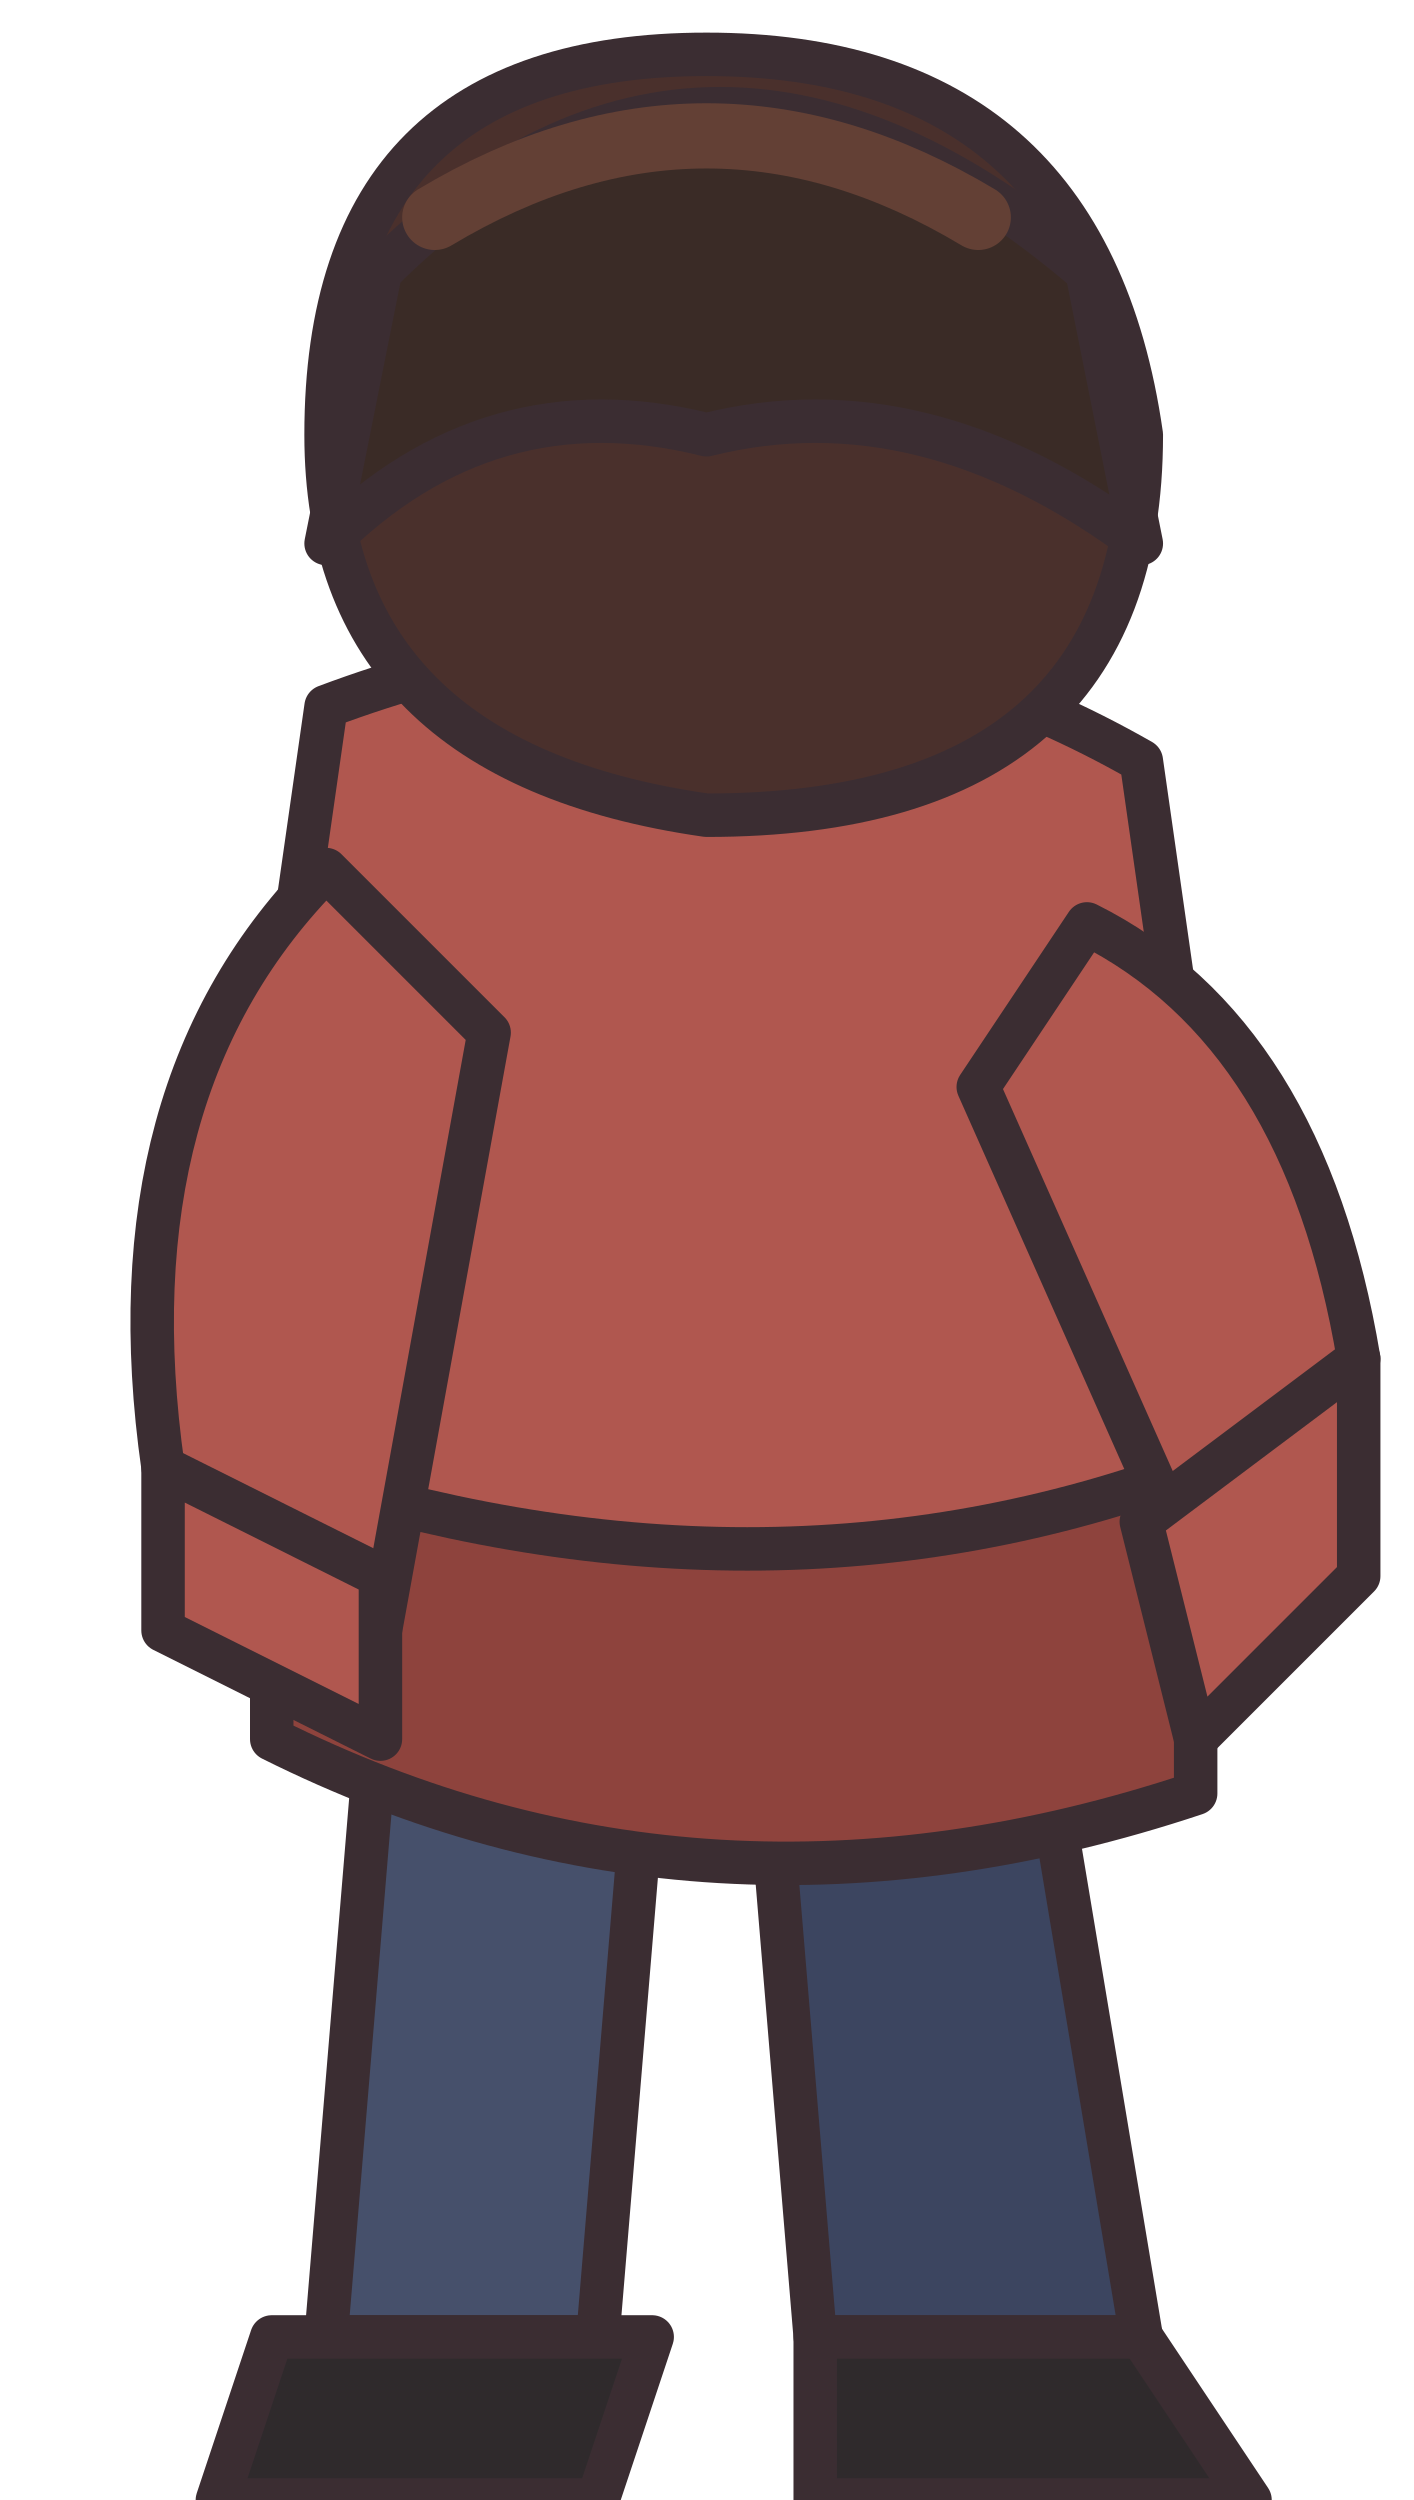
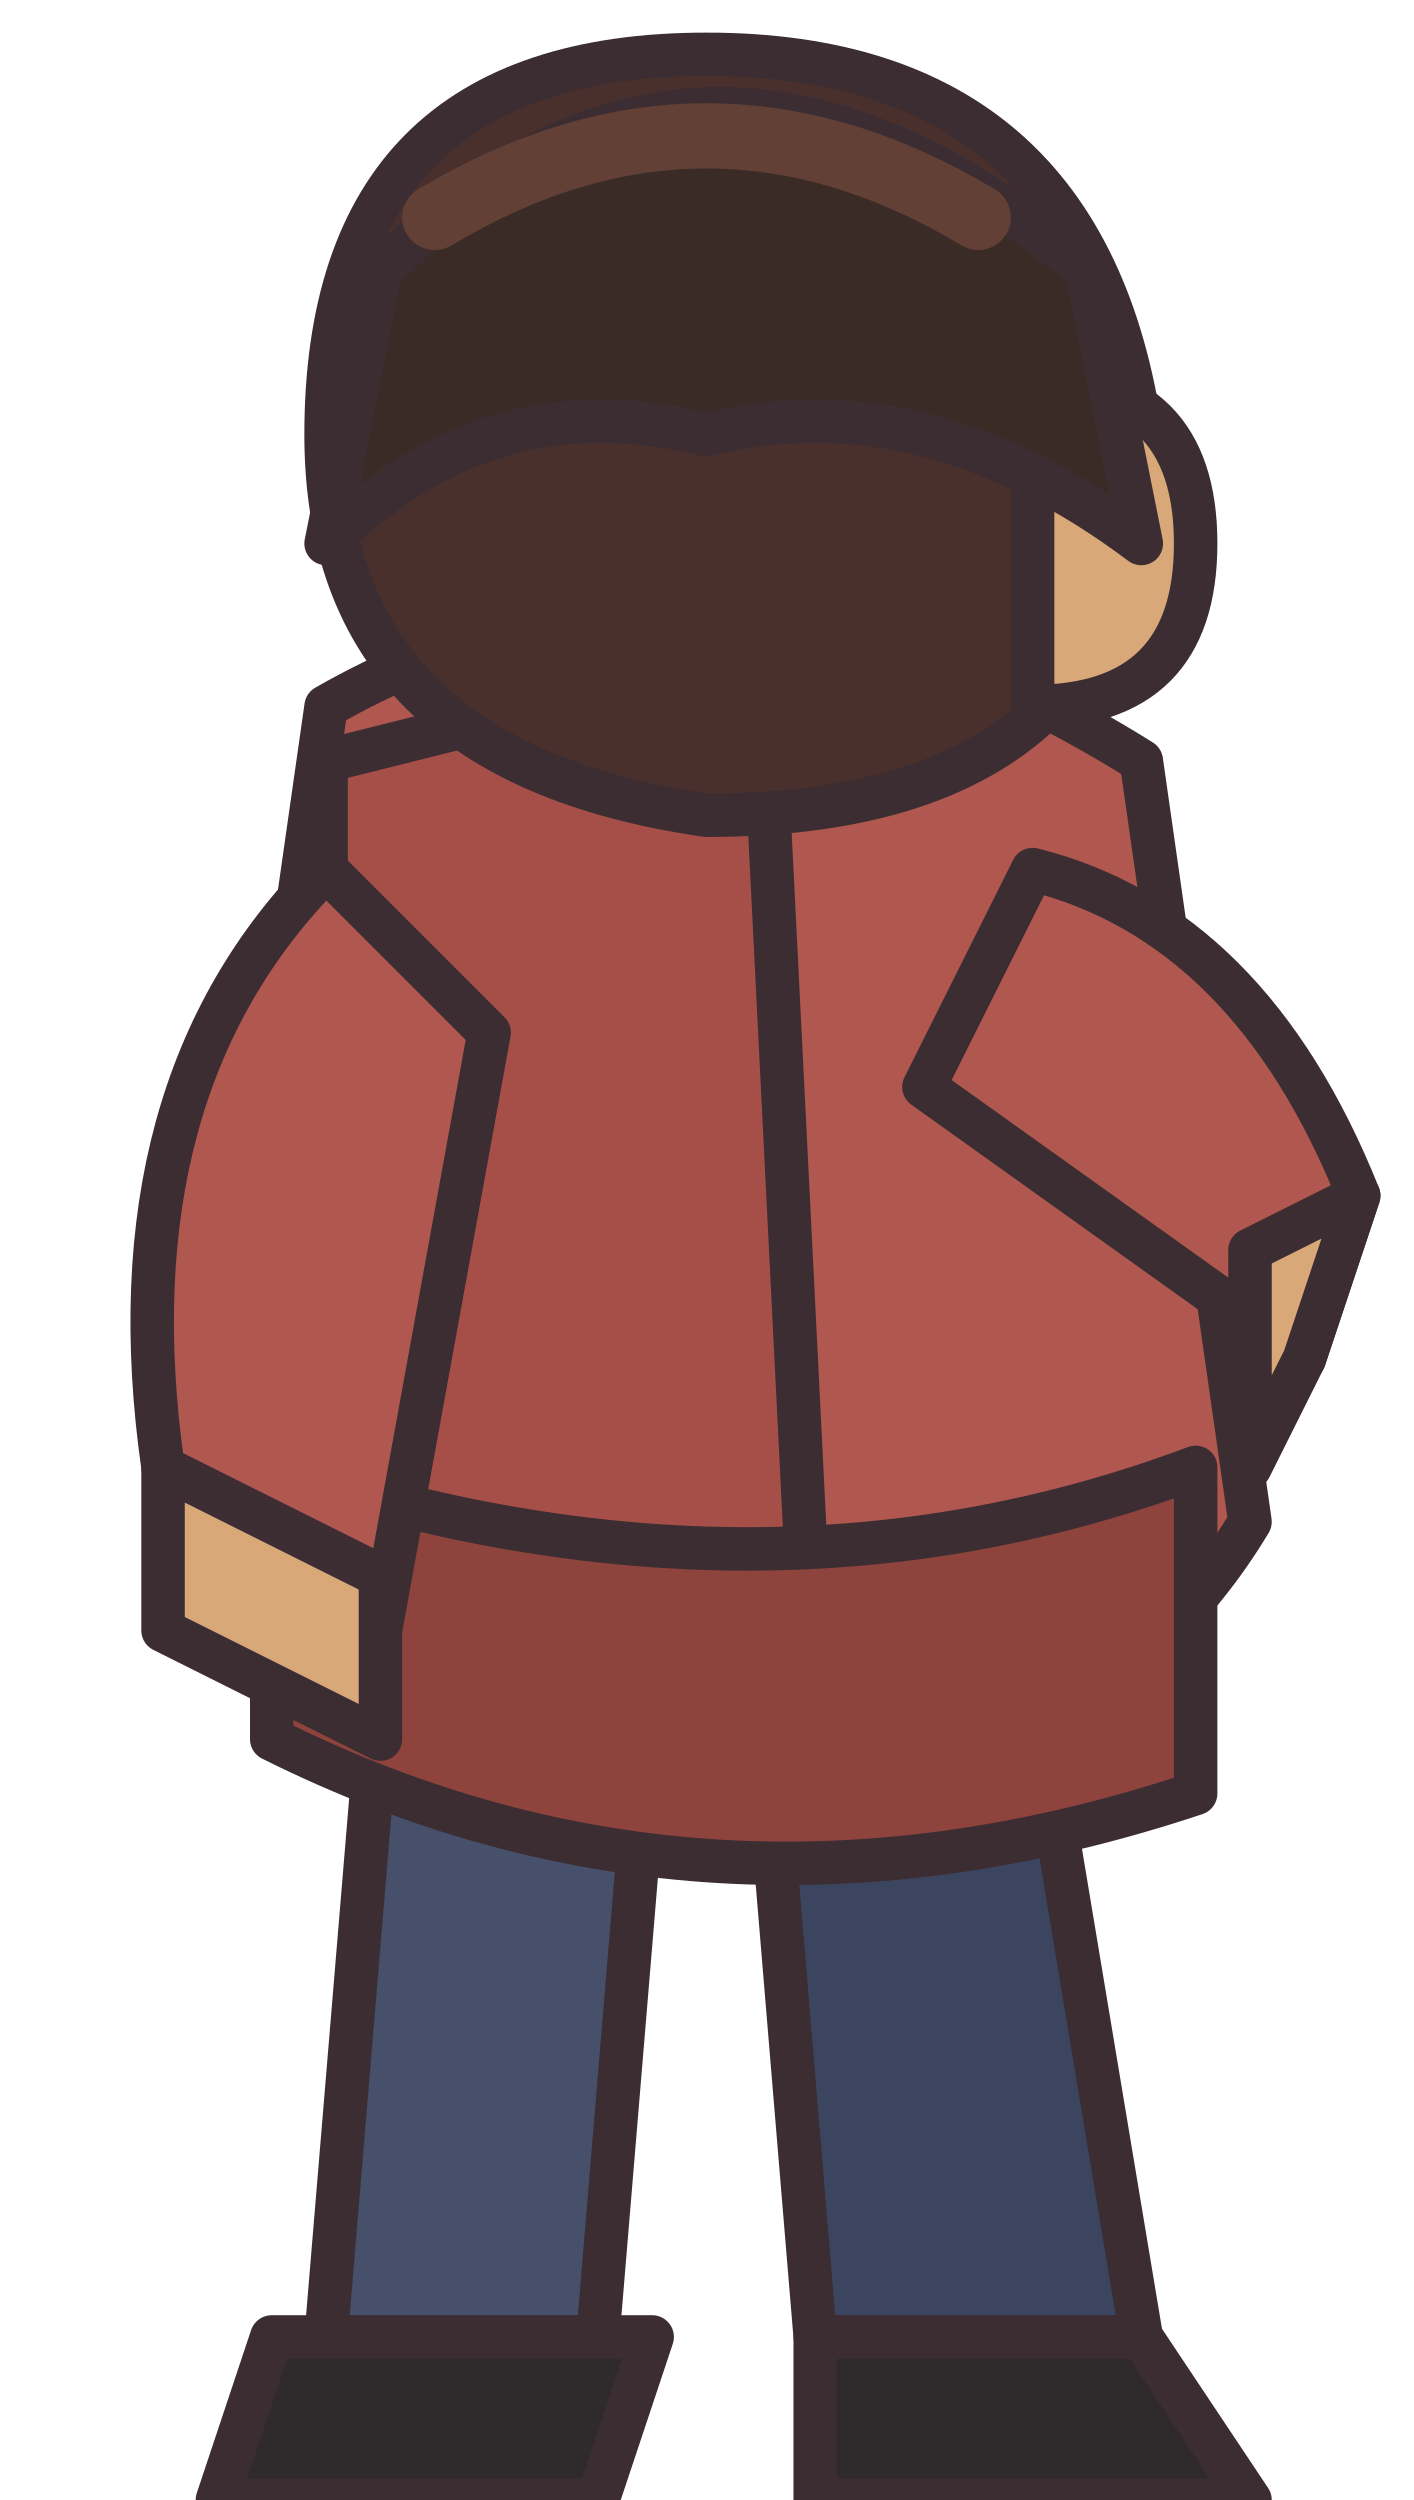
<svg xmlns="http://www.w3.org/2000/svg" width="26" height="46" viewBox="0 0 26 46" shape-rendering="geometricPrecision" stroke="#3b2d32" stroke-width="0.8" stroke-linejoin="round" stroke-linecap="round">
  <path d="M7 31 L12 31 L11 43 L6 43 Z" fill="#46506b" />
  <path d="M14 31 L19 31 L21 43 L15 43 Z" fill="#3c4560" />
  <path d="M5 43 L12 43 L11 46 L4 46 Z M15 43 L21 43 L23 46 L15 46 Z" fill="#2f2a2c" />
-   <path d="M6 13 Q14 10 21 14 L23 28 Q20 33 12 34 Q6 32 4 27 Z" fill="#b0574f" />
+   <path d="M6 13 Q13 9 21 14 L23 28 Q20 33 12 34 Q6 32 4 27 Z" fill="#b0574f" />
+   <path d="M6 14 L14 12 L15 32 L6 31 Z" fill="#a64f49" />
  <path d="M5 27 Q14 30 22 27 L22 33 Q13 36 5 32 Z" fill="#8e433d" />
-   <path d="M6 16 Q2 20 3 27 L7 30 L9 19 Z M20 17 Q24 19 25 25 L22 29 L18 20 Z" fill="#b0574f" />
-   <path d="M3 27 L7 29 L7 32 L3 30 Z M21 28 L25 25 L25 29 L22 32 Z" fill="#b0574f" />
+   <path d="M6 16 Q2 20 3 27 L7 30 L9 19 Z M19 16 Q23 17 25 22 L24 25 L17 20 Z" fill="#b0574f" />
+   <path d="M3 27 L7 29 L7 32 L3 30 Z M23 23 L25 22 L24 25 L23 27 Z" fill="#d9a878" />
  <path d="M13 1 Q20 1 21 8 Q21 15 13 15 Q6 14 6 8 Q6 1 13 1 Z" fill="#4a302c" />
+   <path d="M19 7 Q22 7 22 10 Q22 13 19 13 Z" fill="#d9a878" />
  <path d="M7 5 Q13 -1 20 5 L21 10 Q17 7 13 8 Q9 7 6 10 Z" fill="#3a2b26" />
  <path d="M8 4 Q13 1 18 4" fill="none" stroke="#634035" stroke-width="1.2" />
</svg>
